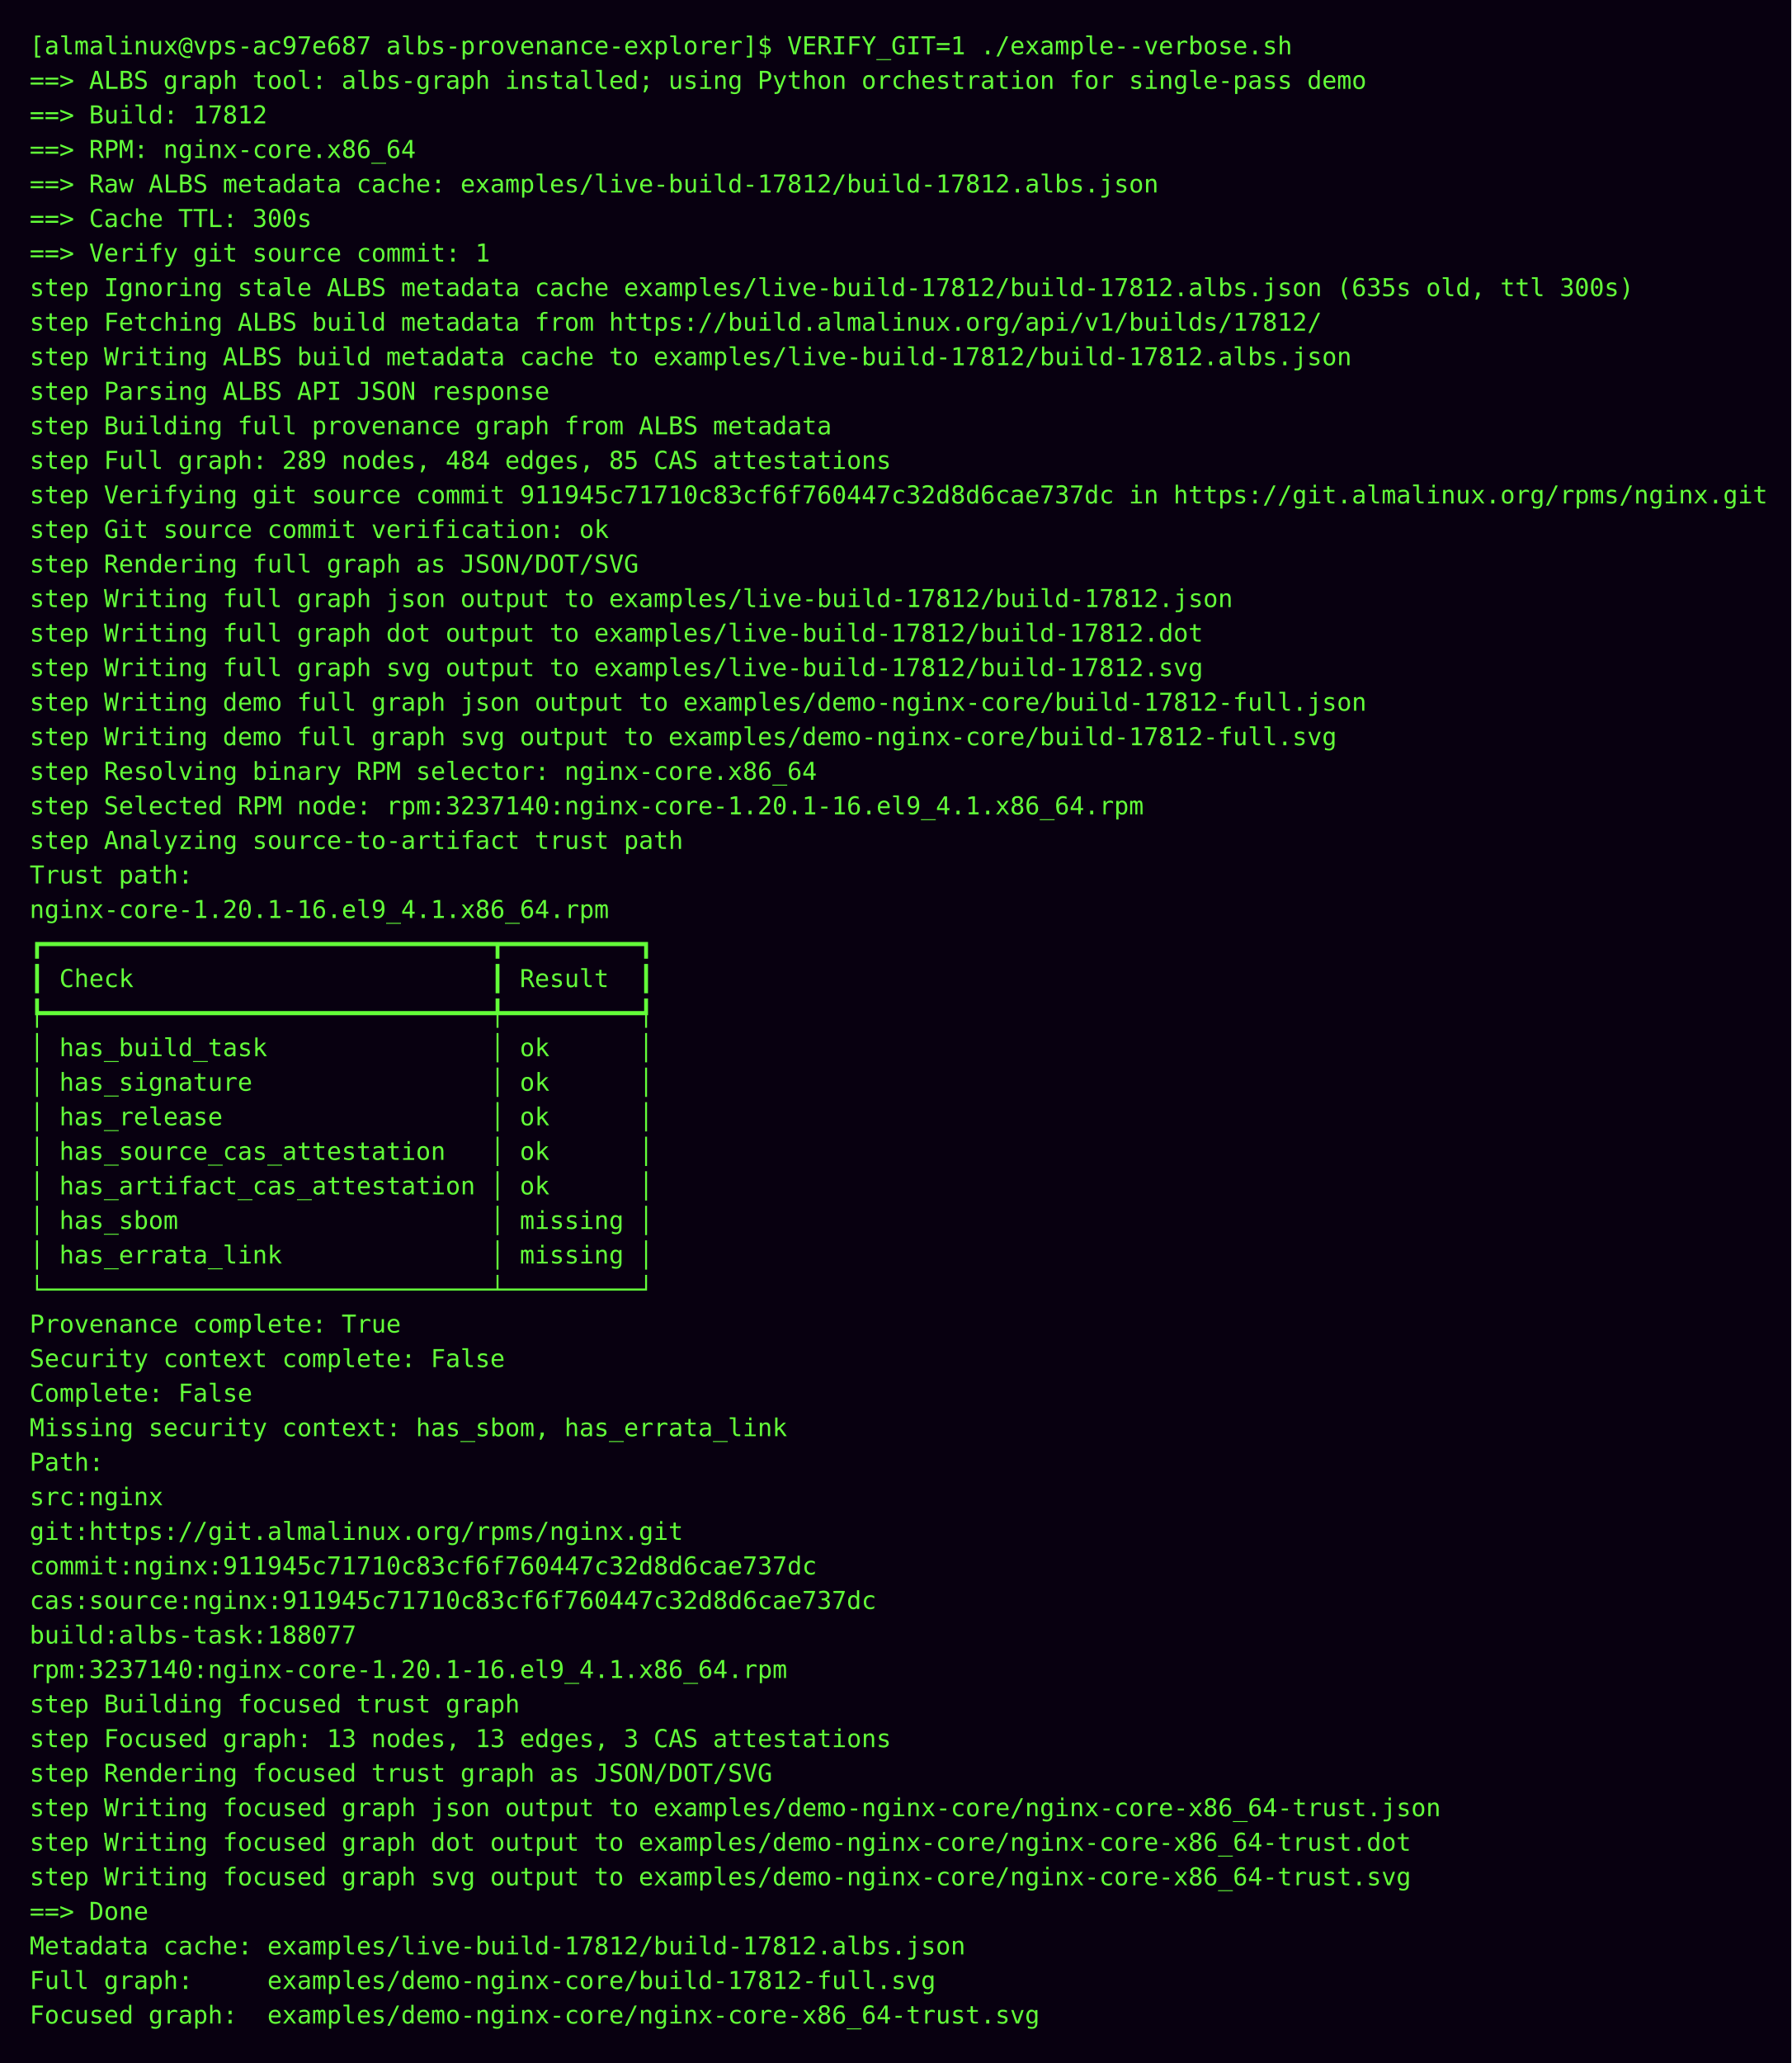
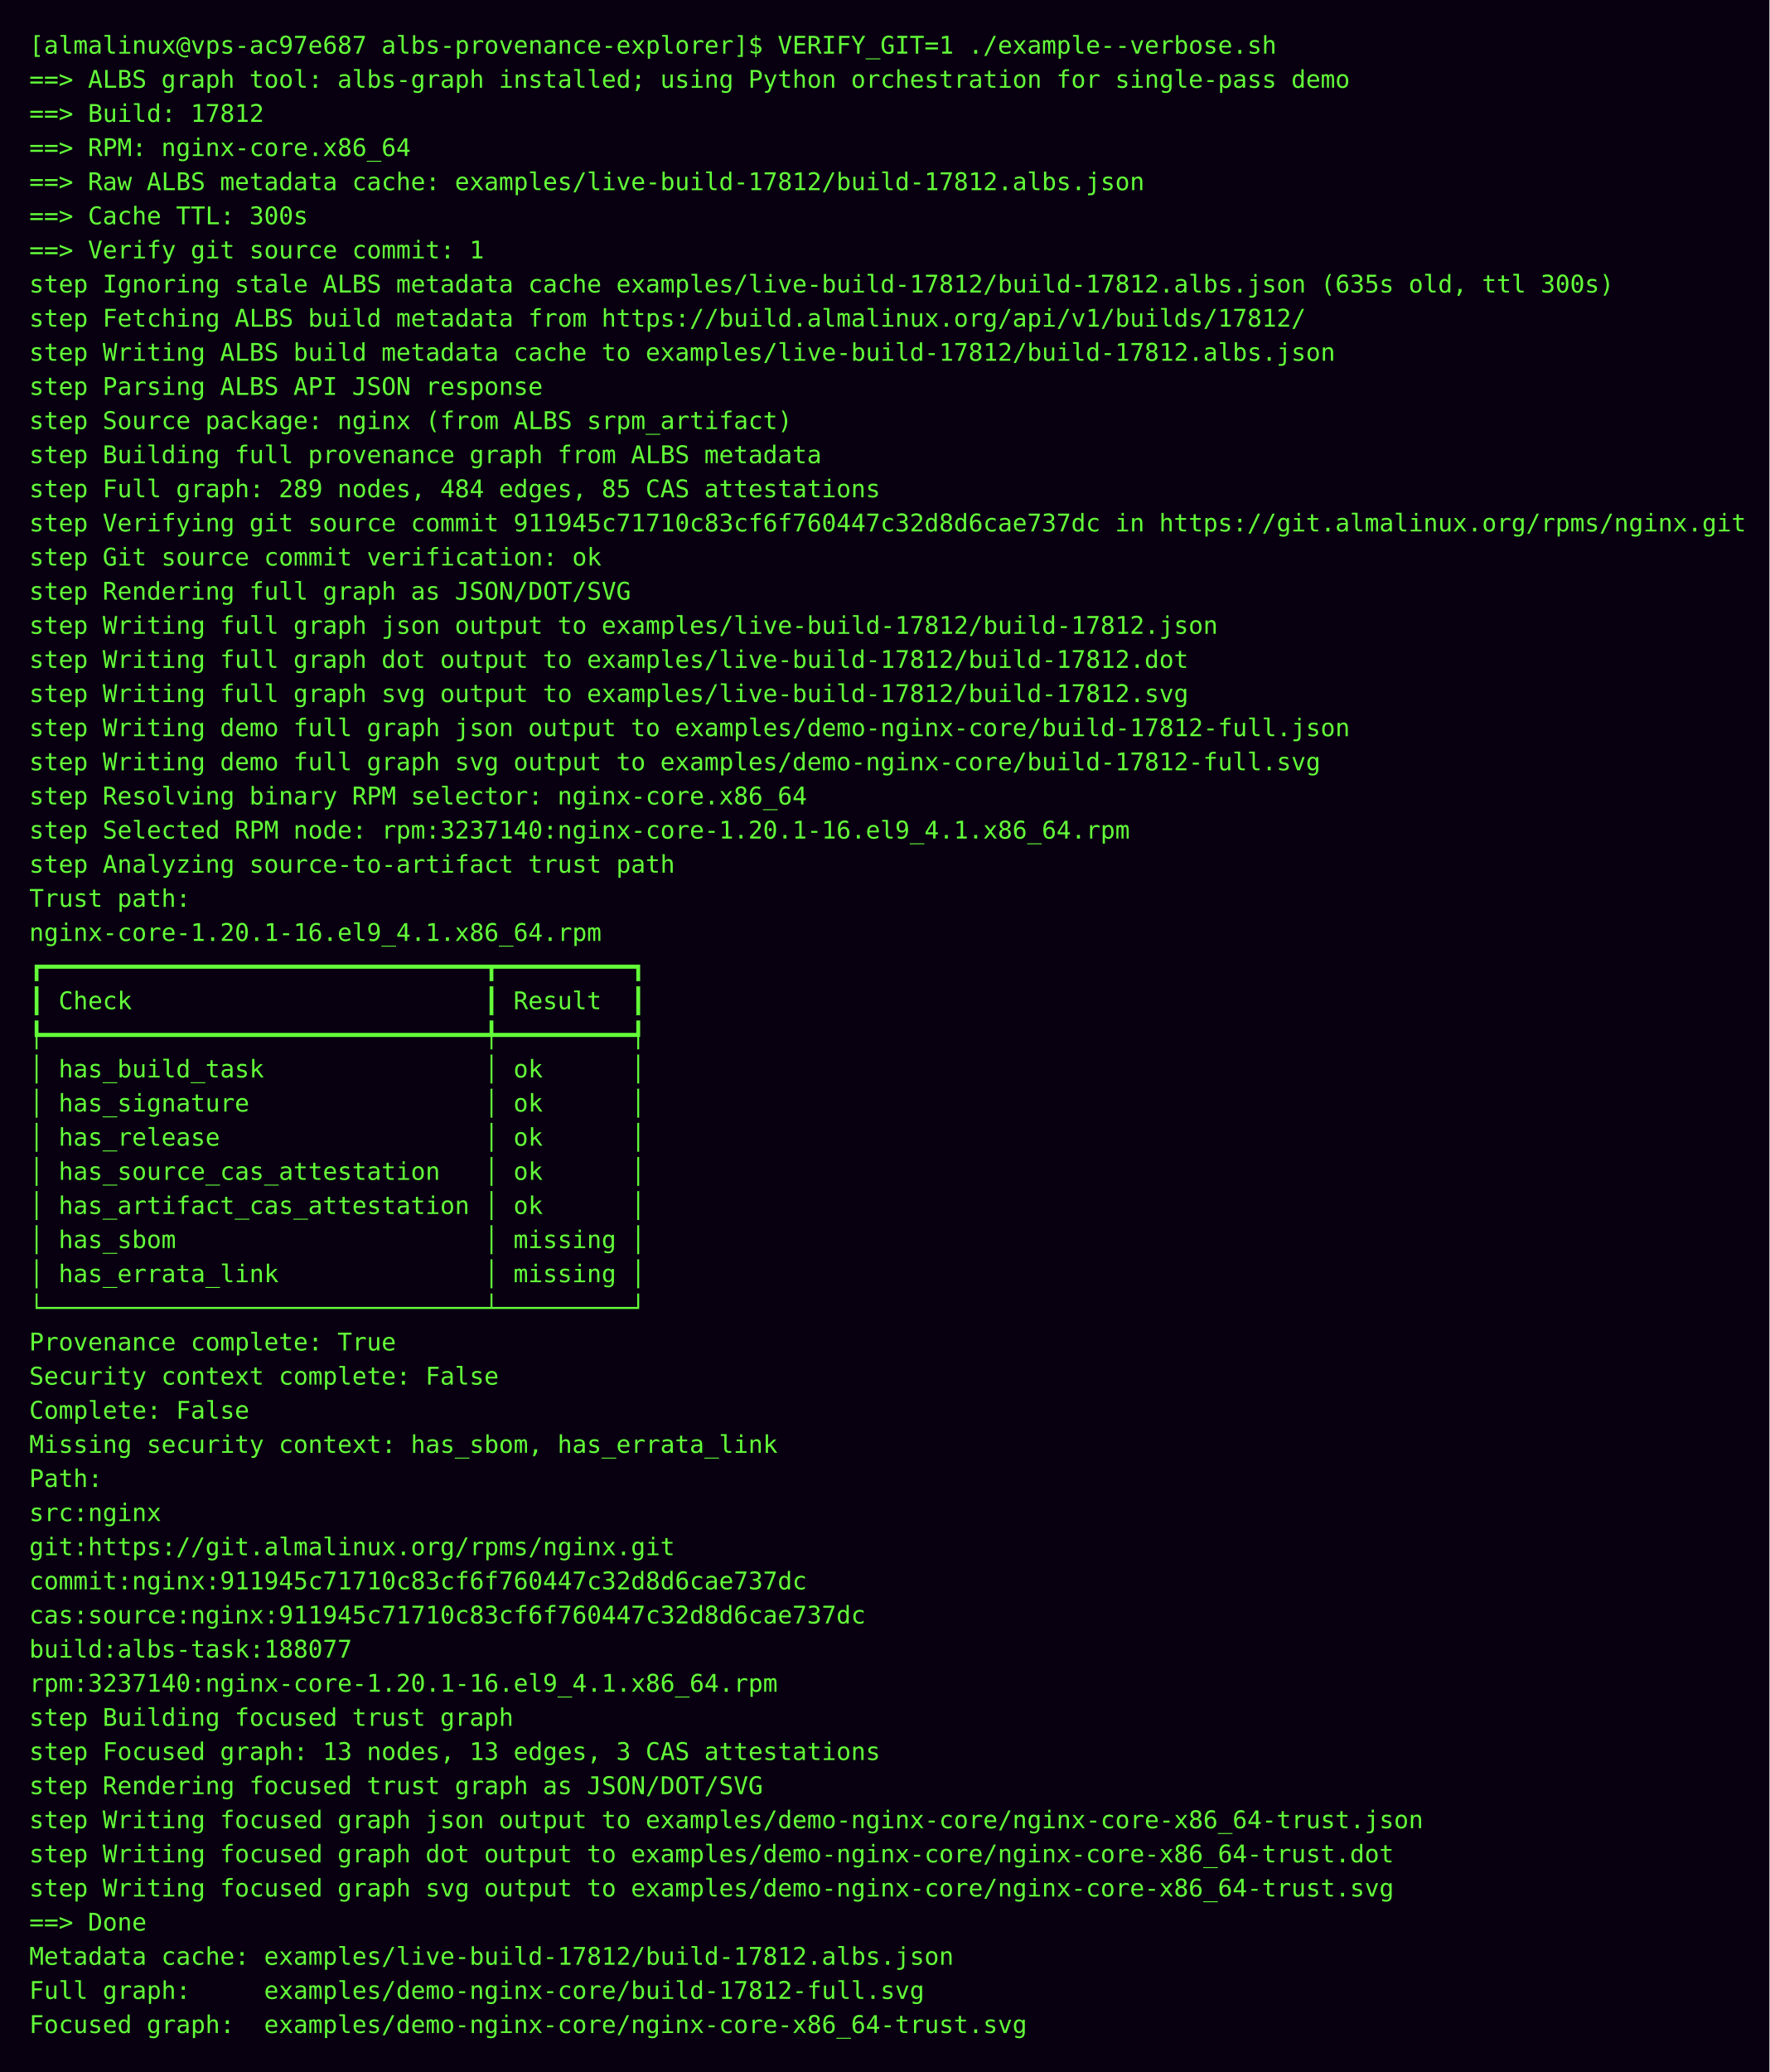
- <svg xmlns="http://www.w3.org/2000/svg" width="1089" height="1254" viewBox="0 0 1089 1254">
+ <svg xmlns="http://www.w3.org/2000/svg" width="1089" height="1275" viewBox="0 0 1089 1275">
  <rect width="100%" height="100%" fill="#080010" />
  <text x="18" y="33" font-family="Menlo, Consolas, monospace" font-size="15" fill="#63ff39">
    <tspan x="18" dy="0">[almalinux@vps-ac97e687 albs-provenance-explorer]$ VERIFY_GIT=1 ./example--verbose.sh</tspan>
    <tspan x="18" dy="21">==&gt; ALBS graph tool: albs-graph installed; using Python orchestration for single-pass demo</tspan>
    <tspan x="18" dy="21">==&gt; Build: 17812</tspan>
    <tspan x="18" dy="21">==&gt; RPM: nginx-core.x86_64</tspan>
    <tspan x="18" dy="21">==&gt; Raw ALBS metadata cache: examples/live-build-17812/build-17812.albs.json</tspan>
    <tspan x="18" dy="21">==&gt; Cache TTL: 300s</tspan>
    <tspan x="18" dy="21">==&gt; Verify git source commit: 1</tspan>
    <tspan x="18" dy="21">step Ignoring stale ALBS metadata cache examples/live-build-17812/build-17812.albs.json (635s old, ttl 300s)</tspan>
    <tspan x="18" dy="21">step Fetching ALBS build metadata from https://build.almalinux.org/api/v1/builds/17812/</tspan>
    <tspan x="18" dy="21">step Writing ALBS build metadata cache to examples/live-build-17812/build-17812.albs.json</tspan>
    <tspan x="18" dy="21">step Parsing ALBS API JSON response</tspan>
+     <tspan x="18" dy="21">step Source package: nginx (from ALBS srpm_artifact)</tspan>
    <tspan x="18" dy="21">step Building full provenance graph from ALBS metadata</tspan>
    <tspan x="18" dy="21">step Full graph: 289 nodes, 484 edges, 85 CAS attestations</tspan>
    <tspan x="18" dy="21">step Verifying git source commit 911945c71710c83cf6f760447c32d8d6cae737dc in https://git.almalinux.org/rpms/nginx.git</tspan>
    <tspan x="18" dy="21">step Git source commit verification: ok</tspan>
    <tspan x="18" dy="21">step Rendering full graph as JSON/DOT/SVG</tspan>
    <tspan x="18" dy="21">step Writing full graph json output to examples/live-build-17812/build-17812.json</tspan>
    <tspan x="18" dy="21">step Writing full graph dot output to examples/live-build-17812/build-17812.dot</tspan>
    <tspan x="18" dy="21">step Writing full graph svg output to examples/live-build-17812/build-17812.svg</tspan>
    <tspan x="18" dy="21">step Writing demo full graph json output to examples/demo-nginx-core/build-17812-full.json</tspan>
    <tspan x="18" dy="21">step Writing demo full graph svg output to examples/demo-nginx-core/build-17812-full.svg</tspan>
    <tspan x="18" dy="21">step Resolving binary RPM selector: nginx-core.x86_64</tspan>
    <tspan x="18" dy="21">step Selected RPM node: rpm:3237140:nginx-core-1.20.1-16.el9_4.1.x86_64.rpm</tspan>
    <tspan x="18" dy="21">step Analyzing source-to-artifact trust path</tspan>
    <tspan x="18" dy="21">               Trust path:                </tspan>
    <tspan x="18" dy="21"> nginx-core-1.20.1-16.el9_4.1.x86_64.rpm  </tspan>
    <tspan x="18" dy="21">┏━━━━━━━━━━━━━━━━━━━━━━━━━━━━━━┳━━━━━━━━━┓</tspan>
    <tspan x="18" dy="21">┃ Check                        ┃ Result  ┃</tspan>
    <tspan x="18" dy="21">┡━━━━━━━━━━━━━━━━━━━━━━━━━━━━━━╇━━━━━━━━━┩</tspan>
    <tspan x="18" dy="21">│ has_build_task               │ ok      │</tspan>
    <tspan x="18" dy="21">│ has_signature                │ ok      │</tspan>
    <tspan x="18" dy="21">│ has_release                  │ ok      │</tspan>
    <tspan x="18" dy="21">│ has_source_cas_attestation   │ ok      │</tspan>
    <tspan x="18" dy="21">│ has_artifact_cas_attestation │ ok      │</tspan>
    <tspan x="18" dy="21">│ has_sbom                     │ missing │</tspan>
    <tspan x="18" dy="21">│ has_errata_link              │ missing │</tspan>
    <tspan x="18" dy="21">└──────────────────────────────┴─────────┘</tspan>
    <tspan x="18" dy="21">Provenance complete: True</tspan>
    <tspan x="18" dy="21">Security context complete: False</tspan>
    <tspan x="18" dy="21">Complete: False</tspan>
    <tspan x="18" dy="21">Missing security context: has_sbom, has_errata_link</tspan>
    <tspan x="18" dy="21">Path:</tspan>
    <tspan x="18" dy="21">  src:nginx</tspan>
    <tspan x="18" dy="21">  git:https://git.almalinux.org/rpms/nginx.git</tspan>
    <tspan x="18" dy="21">  commit:nginx:911945c71710c83cf6f760447c32d8d6cae737dc</tspan>
    <tspan x="18" dy="21">  cas:source:nginx:911945c71710c83cf6f760447c32d8d6cae737dc</tspan>
    <tspan x="18" dy="21">  build:albs-task:188077</tspan>
    <tspan x="18" dy="21">  rpm:3237140:nginx-core-1.20.1-16.el9_4.1.x86_64.rpm</tspan>
    <tspan x="18" dy="21">step Building focused trust graph</tspan>
    <tspan x="18" dy="21">step Focused graph: 13 nodes, 13 edges, 3 CAS attestations</tspan>
    <tspan x="18" dy="21">step Rendering focused trust graph as JSON/DOT/SVG</tspan>
    <tspan x="18" dy="21">step Writing focused graph json output to examples/demo-nginx-core/nginx-core-x86_64-trust.json</tspan>
    <tspan x="18" dy="21">step Writing focused graph dot output to examples/demo-nginx-core/nginx-core-x86_64-trust.dot</tspan>
    <tspan x="18" dy="21">step Writing focused graph svg output to examples/demo-nginx-core/nginx-core-x86_64-trust.svg</tspan>
    <tspan x="18" dy="21">==&gt; Done</tspan>
    <tspan x="18" dy="21">Metadata cache: examples/live-build-17812/build-17812.albs.json</tspan>
    <tspan x="18" dy="21">Full graph:     examples/demo-nginx-core/build-17812-full.svg</tspan>
    <tspan x="18" dy="21">Focused graph:  examples/demo-nginx-core/nginx-core-x86_64-trust.svg</tspan>
  </text>
</svg>
